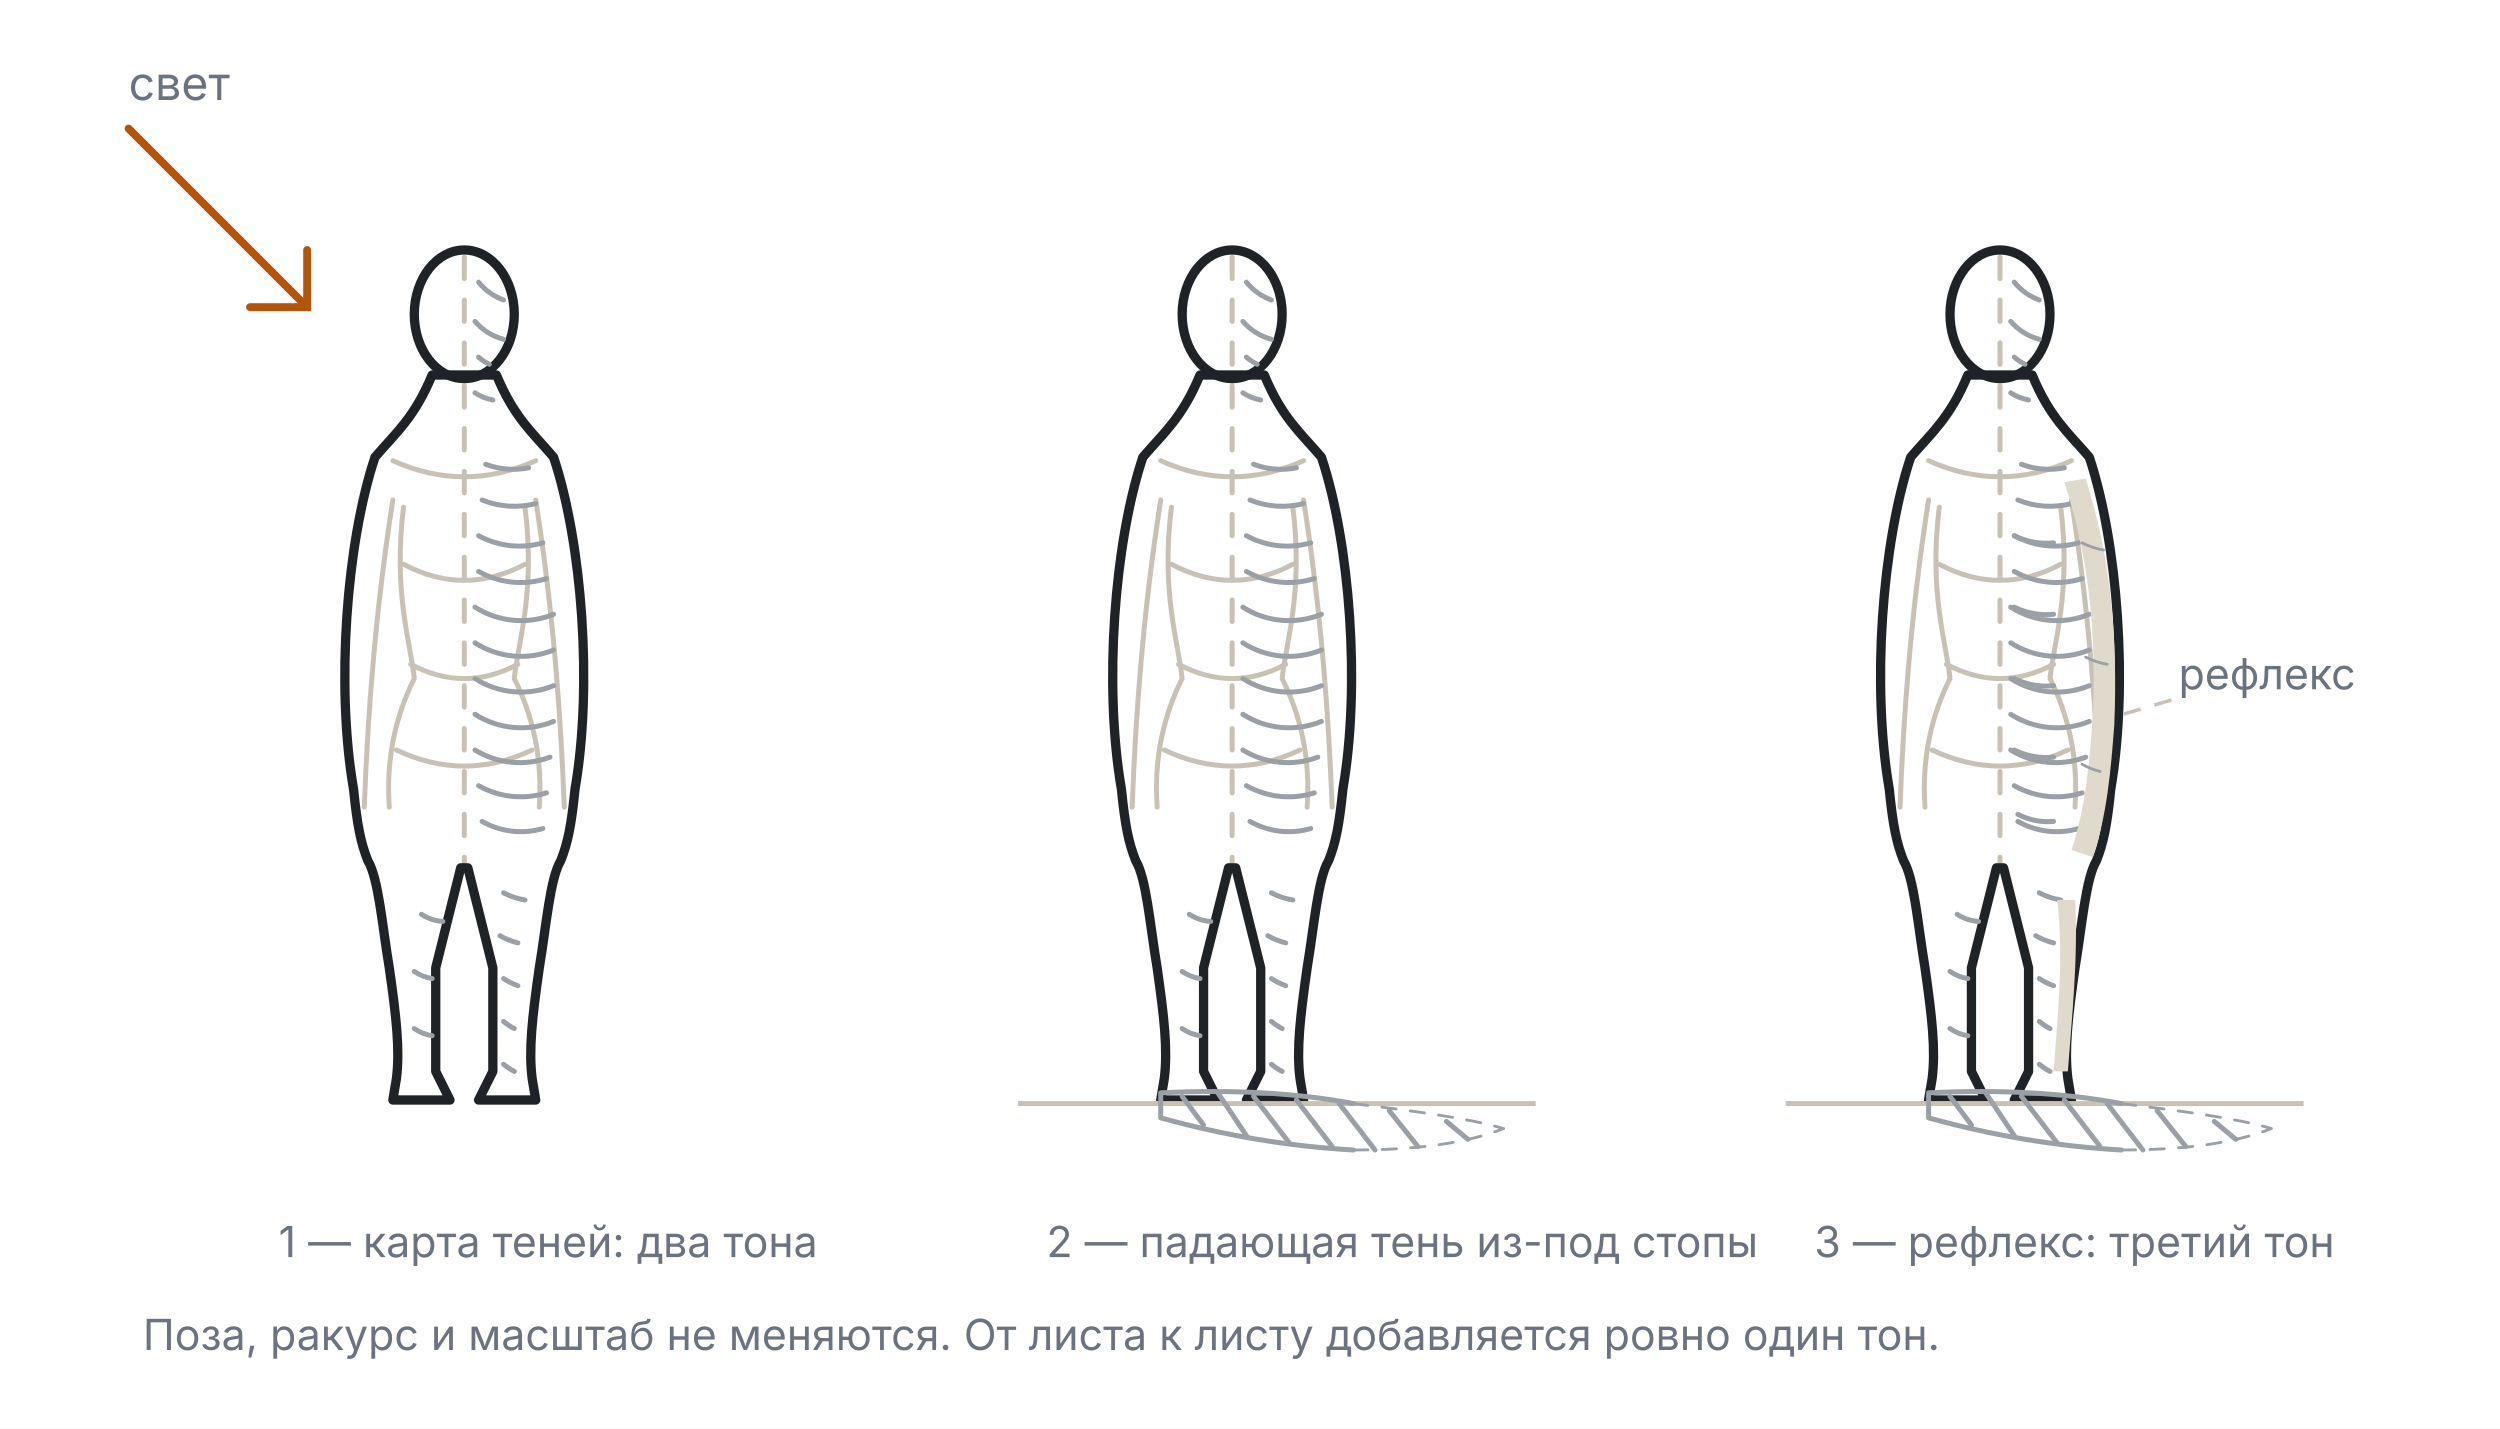
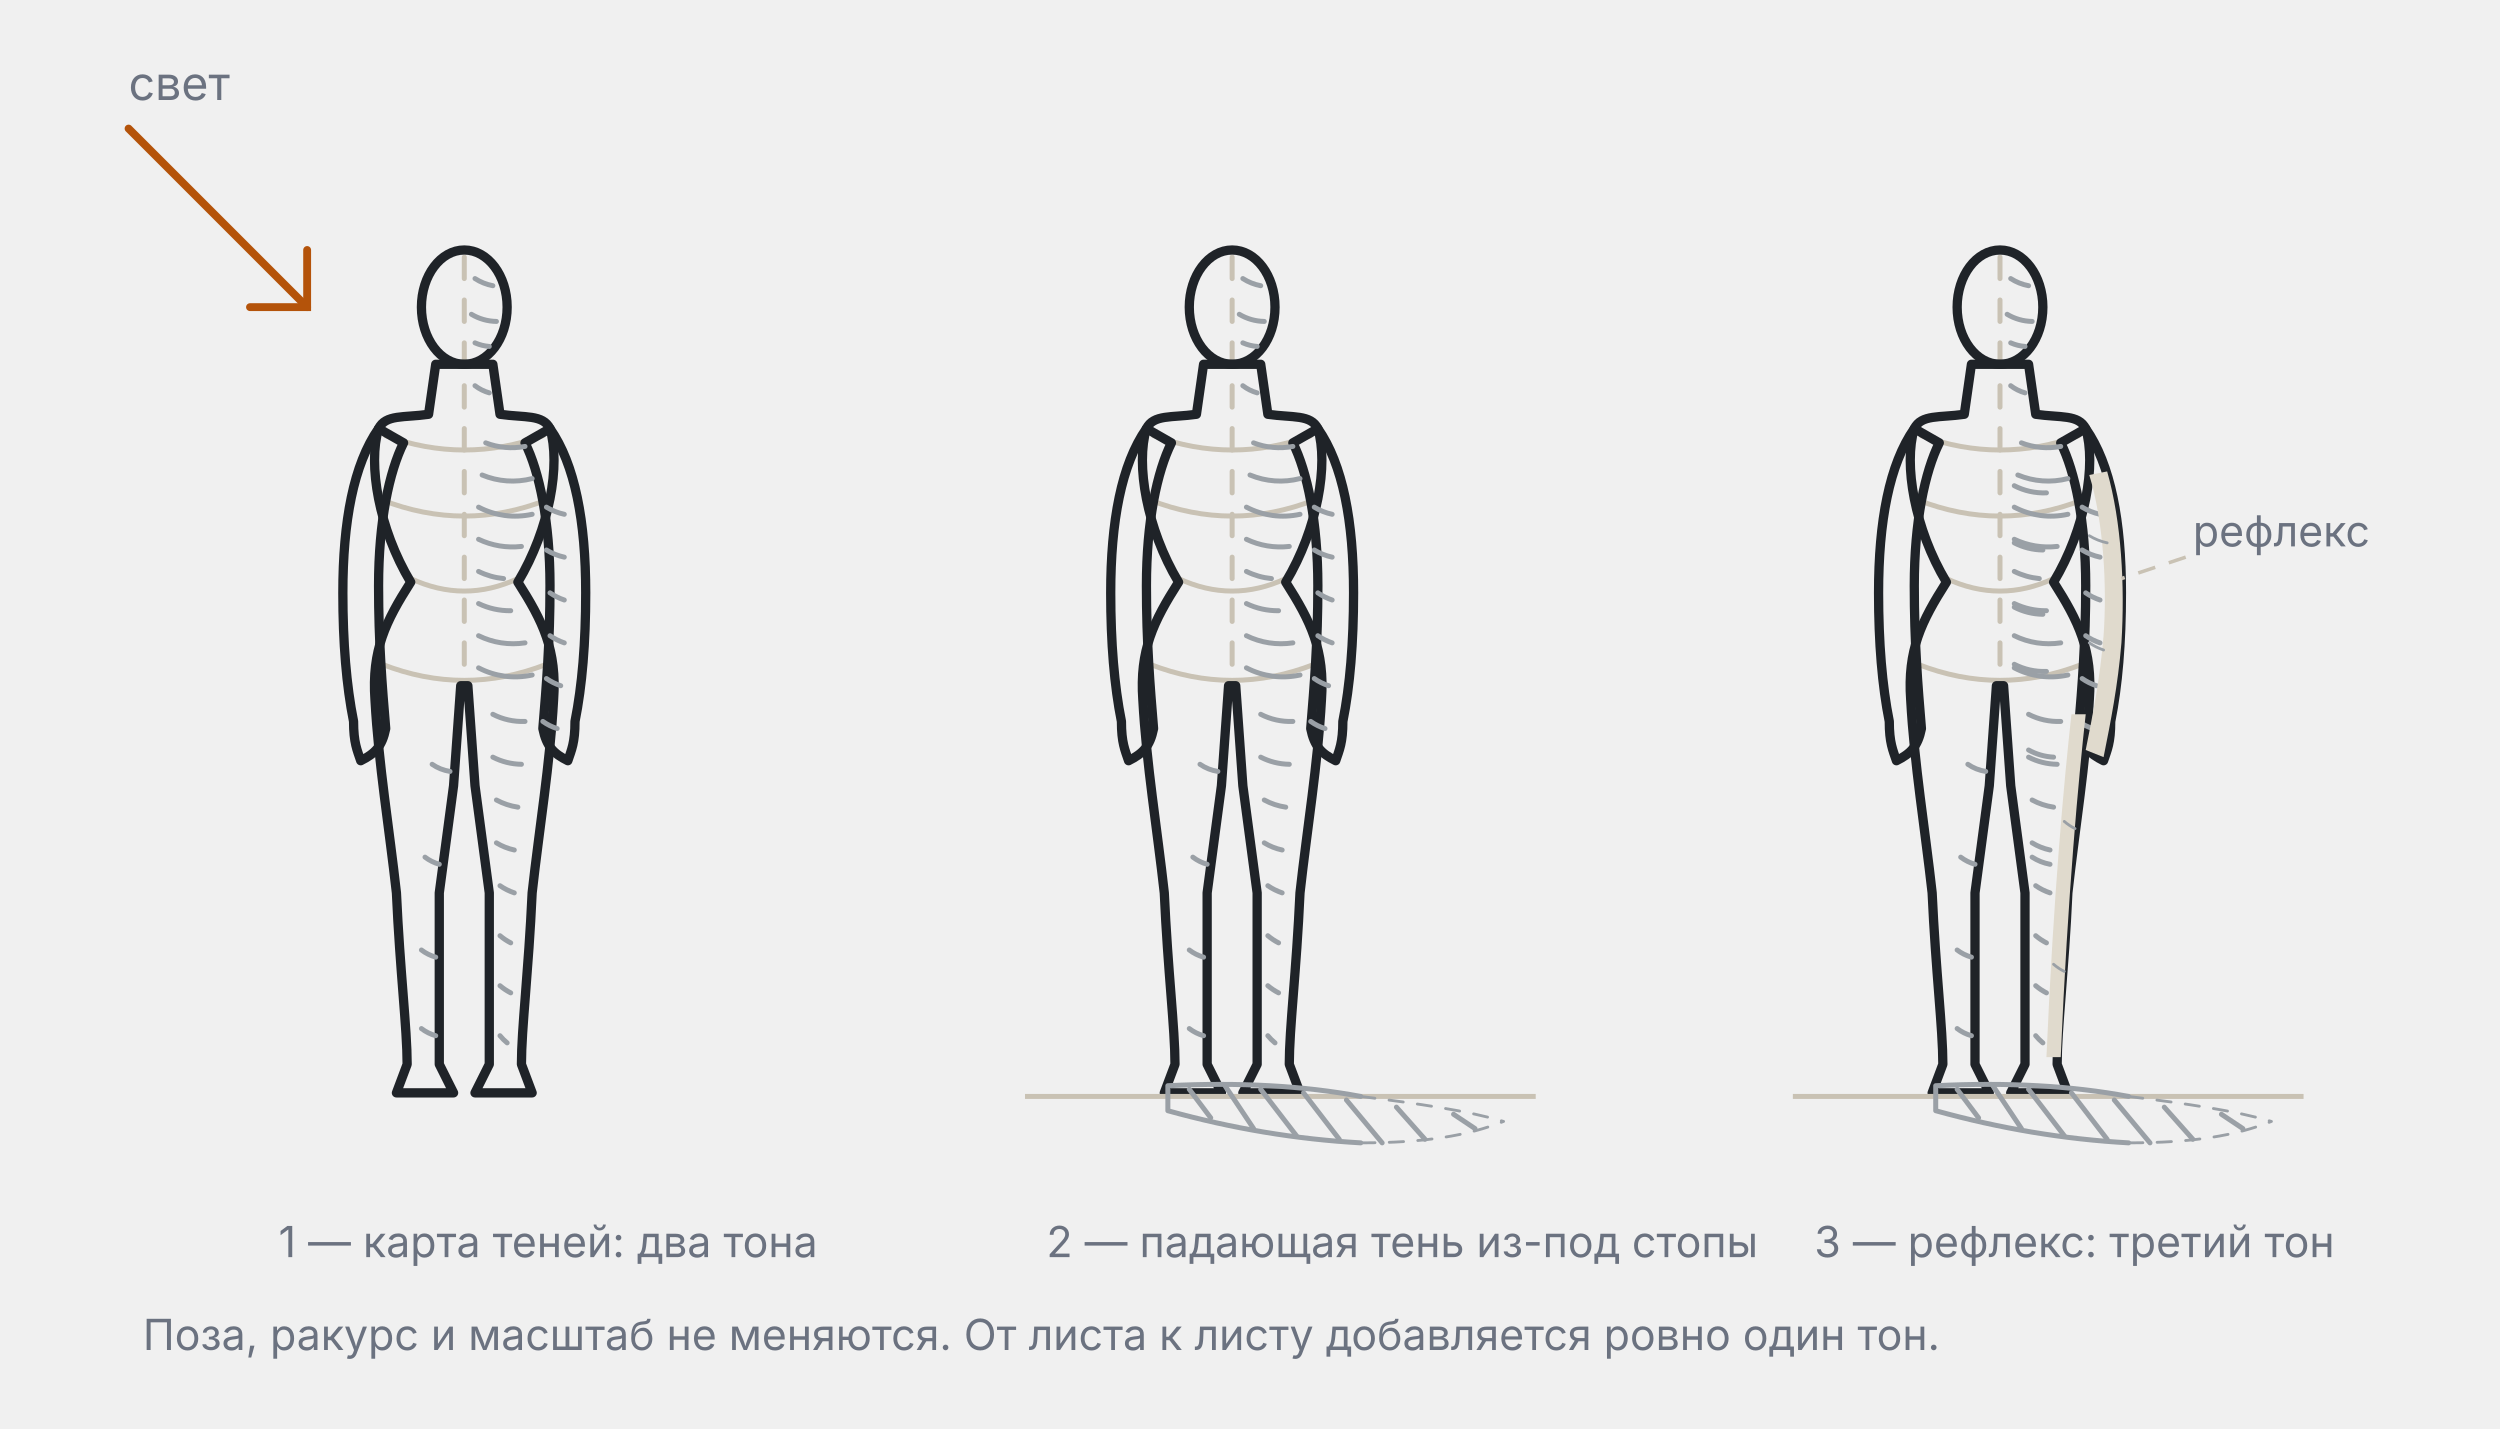
<svg xmlns="http://www.w3.org/2000/svg" xmlns:xlink="http://www.w3.org/1999/xlink" viewBox="0 0 700 400" width="700" height="400">
-   <rect width="700" height="400" fill="#ffffff" />
  <defs>
    <g id="fig">
      <g fill="none" stroke="#c9c2b4" stroke-width="1.4" stroke-linecap="round">
-         <path d="M130 72 L130 243" stroke-dasharray="6 6" />
-         <path d="M110 129 Q130 138 150 129 M113 158 Q130 167 147 158 M115 186 Q130 194 145 186 M111 210 Q130 219 149 210" />
-         <path d="M110 140 C105 172 103 200 102 226 M150 140 C155 172 157 200 158 226" />
-         <path d="M113 142 C110 166 115 180 116 190 C111 200 108 212 109 226" />
-         <path d="M147 142 C150 166 145 180 144 190 C149 200 152 212 151 226" />
+         <path d="M130 72 L130 192" stroke-dasharray="6 6" />
+         <path d="M108 122 Q130 130 152 122 M107 140 Q130 149 153 140 M115 162 Q130 169 145 162 M107 186 Q130 195 153 186" />
      </g>
      <g fill="none" stroke="#1f2328" stroke-width="2.6" stroke-linejoin="round">
-         <ellipse cx="130" cy="88" rx="14" ry="18" />
-         <path d="M121 105 C116 117 111 121 105 128 C97 152 94 192 99 221 C100 231 101 236 103 241                  C106 246 107 259 109 271 C111 285 112 294 111 302 L110 308 L126 308                  L122 300 L122 271 L129 243 L131 243 L138 271 L138 300 L134 308 L150 308 L149 302                  C148 294 149 285 151 271 C153 259 154 246 157 241 C159 236 160 231 161 221                  C166 192 163 152 155 128 C149 121 144 117 139 105 Z" />
+         <ellipse cx="130" cy="86" rx="12" ry="16" />
+         <path d="M122 102 L120 116 C113 117 108 116 106 120 C103 130 106 148 115 163                  C108 174 104 182 105 196 C106 214 109 232 111 250 C112 272 114 288 114 298                  L111 306 L127 306 L123 298 L123 250 L127 220 L129 192                  L131 192 L133 220 L137 250 L137 298 L133 306 L149 306 L146 298                  C146 288 148 272 149 250 C151 232 154 214 155 196 C156 182 152 174 145 163                  C154 148 157 130 154 120 C152 116 147 117 140 116 L138 102 Z" />
+         <path d="M106 120 C99 130 96 146 96 166 C96 180 97 192 99 202 C99 208 100 210 101 213                  C105 211 107 209 108 204 C107 192 106 180 106 164 C106 146 109 132 113 124 Z" />
+         <path d="M154 120 C161 130 164 146 164 166 C164 180 163 192 161 202 C161 208 160 210 159 213                  C155 211 153 209 152 204 C153 192 154 180 154 164 C154 146 151 132 147 124 Z" />
      </g>
    </g>
    <g id="core" fill="none" stroke="#9aa0a6" stroke-width="1.4" stroke-linecap="round">
-       <path d="M134 79 A 16 16 0 0 0 141 84 M133 90 A 16 16 0 0 0 141 95 M134 100 A 14 14 0 0 0 137 102" />
-       <path d="M133 110 A 14 14 0 0 0 138 112 M136 130 A 22 22 0 0 0 148 131 M135 140 A 24 24 0 0 0 150 141" />
-       <path d="M134 150 A 24 24 0 0 0 152 152 M134 160 A 24 24 0 0 0 153 162 M133 170 A 24 24 0 0 0 155 172" />
-       <path d="M133 180 A 24 24 0 0 0 155 182 M133 190 A 24 24 0 0 0 155 192 M133 200 A 24 24 0 0 0 155 202" />
-       <path d="M133 210 A 24 24 0 0 0 154 212 M134 220 A 24 24 0 0 0 153 222 M135 230 A 22 22 0 0 0 152 232" />
-       <path d="M141 250 A 20 20 0 0 0 147 252 M140 262 A 18 18 0 0 0 145 264 M141 274 A 18 18 0 0 0 145 276" />
-       <path d="M141 286 A 16 16 0 0 0 144 288 M141 298 A 16 16 0 0 0 144 300" />
-       <path d="M118 256 A 12 12 0 0 0 124 258 M116 272 A 12 12 0 0 0 121 274 M116 288 A 12 12 0 0 0 121 290" />
+       <path d="M133 78 A 14 14 0 0 0 138 80 M132 88 A 14 14 0 0 0 139 90 M133 96 A 12 12 0 0 0 137 97 M133 108 A 12 12 0 0 0 137 110" />
+       <path d="M136 124 A 20 20 0 0 0 147 125 M135 133 A 22 22 0 0 0 149 134 M134 142 A 22 22 0 0 0 149 144" />
+       <path d="M134 151 A 22 22 0 0 0 146 153 M134 160 A 20 20 0 0 0 141 162 M134 169 A 20 20 0 0 0 143 171" />
+       <path d="M134 178 A 22 22 0 0 0 147 180 M134 187 A 22 22 0 0 0 149 189" />
+       <path d="M153 142 A 16 16 0 0 0 158 144 M153 154 A 16 16 0 0 0 158 156 M154 166 A 16 16 0 0 0 158 168" />
+       <path d="M154 178 A 16 16 0 0 0 158 180 M153 190 A 16 16 0 0 0 157 192 M152 202 A 14 14 0 0 0 156 204" />
+       <path d="M138 200 A 18 18 0 0 0 147 202 M138 212 A 18 18 0 0 0 146 214 M139 224 A 18 18 0 0 0 145 226" />
+       <path d="M139 236 A 16 16 0 0 0 144 238 M140 248 A 16 16 0 0 0 144 250 M140 262 A 16 16 0 0 0 143 264" />
+       <path d="M140 276 A 16 16 0 0 0 143 278 M140 290 A 14 14 0 0 0 142 292" />
+       <path d="M121 214 A 12 12 0 0 0 126 216 M119 240 A 12 12 0 0 0 123 242 M118 266 A 12 12 0 0 0 122 268 M118 288 A 12 12 0 0 0 122 290" />
    </g>
    <g id="cast">
-       <line x1="70" y1="309" x2="215" y2="309" stroke="#c9c2b4" stroke-width="1.4" />
+       <line x1="72" y1="307" x2="215" y2="307" stroke="#c9c2b4" stroke-width="1.4" />
      <g fill="none" stroke="#9aa0a6" stroke-linecap="round">
-         <path d="M110 306 L110 313 M110 306 C130 305 148 306 164 309 M110 313 C128 318 146 321 164 322" stroke-width="1.4" />
-         <path d="M164 309 C180 311 196 313 206 316 M164 322 C182 322 196 320 206 316" stroke-width="0.8" stroke-dasharray="4 4" />
-         <path d="M116 307 L122 315 M126 306 L134 318 M136 307 L146 320 M148 308 L158 321" stroke-width="1.4" />
-         <path d="M160 309 L170 322 M174 311 L182 321 M190 314 L196 319" stroke-width="1.4" />
+         <path d="M112 304 L112 311 M112 304 C132 303 150 304 166 307 M112 311 C130 316 148 319 166 320" stroke-width="1.4" />
+         <path d="M166 307 C182 309 196 311 206 314 M166 320 C184 320 196 318 206 314" stroke-width="0.8" stroke-dasharray="4 4" />
+         <path d="M118 305 L124 313 M128 304 L136 316 M138 305 L148 318 M150 306 L160 319" stroke-width="1.4" />
+         <path d="M162 308 L172 320 M176 310 L184 319 M192 312 L198 316" stroke-width="1.4" />
      </g>
    </g>
    <g id="refl">
-       <path d="M154 134 C161 156 163 178 162 203 C161 216 160 228 156 240 L150 238                C154 226 155 214 156 200 C157 178 155 156 148 135 Z" fill="#e0dacd" />
-       <path d="M151 252 C152 268 150 286 149 300 L145 300 C146 286 148 268 146 252 Z" fill="#e0dacd" />
+       <path d="M160 132 C164 146 165 164 164 180 C163 192 161 202 159 212 L154 210                C156 200 158 190 159 178 C160 164 159 146 155 133 Z" fill="#e0dacd" />
+       <path d="M154 200 C152 218 149 250 147 296 L143 296 C145 250 148 218 150 200 Z" fill="#e0dacd" />
      <g fill="none" stroke="#9aa0a6" stroke-linecap="round">
-         <path d="M134 150 A 20 20 0 0 0 145 152 M134 170 A 20 20 0 0 0 145 172 M134 190 A 20 20 0 0 0 145 192" stroke-width="1.4" />
-         <path d="M134 210 A 20 20 0 0 0 145 212 M135 228 A 18 18 0 0 0 145 230" stroke-width="1.4" />
-         <path d="M153 152 A 20 20 0 0 0 159 154 M154 184 A 20 20 0 0 0 160 186 M153 214 A 20 20 0 0 0 158 216" stroke-width="0.8" />
+         <path d="M134 136 A 18 18 0 0 0 143 138 M134 152 A 18 18 0 0 0 142 154 M134 170 A 18 18 0 0 0 142 172" stroke-width="1.4" />
+         <path d="M134 186 A 18 18 0 0 0 143 188 M138 210 A 16 16 0 0 0 145 212 M139 240 A 14 14 0 0 0 144 242" stroke-width="1.4" />
+         <path d="M155 150 A 16 16 0 0 0 160 152 M155 180 A 16 16 0 0 0 159 182 M148 230 A 14 14 0 0 0 151 232 M145 270 A 14 14 0 0 0 148 272" stroke-width="0.8" />
      </g>
-       <line x1="178" y1="196" x2="161" y2="201" stroke="#c9c2b4" stroke-width="1" stroke-dasharray="5 4" />
-       <text x="180" y="193" font-family="Inter, sans-serif" font-size="12" fill="#6b7280">рефлекс</text>
+       <line x1="182" y1="156" x2="164" y2="162" stroke="#c9c2b4" stroke-width="1" stroke-dasharray="5 4" />
+       <text x="184" y="153" font-family="Inter, sans-serif" font-size="12" fill="#6b7280">рефлекс</text>
    </g>
  </defs>
  <g stroke="#b4530a" stroke-width="2.2" fill="none" stroke-linecap="round">
    <line x1="36" y1="36" x2="86" y2="86" />
    <path d="M70 86 L86 86 L86 70" />
  </g>
  <text x="36" y="28" font-family="Inter, sans-serif" font-size="13" fill="#6b7280">свет</text>
  <use xlink:href="#fig" />
  <use xlink:href="#core" />
  <use xlink:href="#fig" x="215" />
  <use xlink:href="#core" x="215" />
  <use xlink:href="#cast" x="215" />
  <use xlink:href="#fig" x="430" />
  <use xlink:href="#core" x="430" />
  <use xlink:href="#cast" x="430" />
  <use xlink:href="#refl" x="430" />
  <g font-family="Inter, sans-serif" font-size="12" fill="#6b7280">
    <text x="78" y="352">1 — карта теней: два тона</text>
    <text x="293" y="352">2 — падающая тень из-под стопы</text>
    <text x="508" y="352">3 — рефлекс: третий тон</text>
    <text x="40" y="378">Поза, ракурс и масштаб не меняются. От листа к листу добавляется ровно один тон.</text>
  </g>
</svg>
